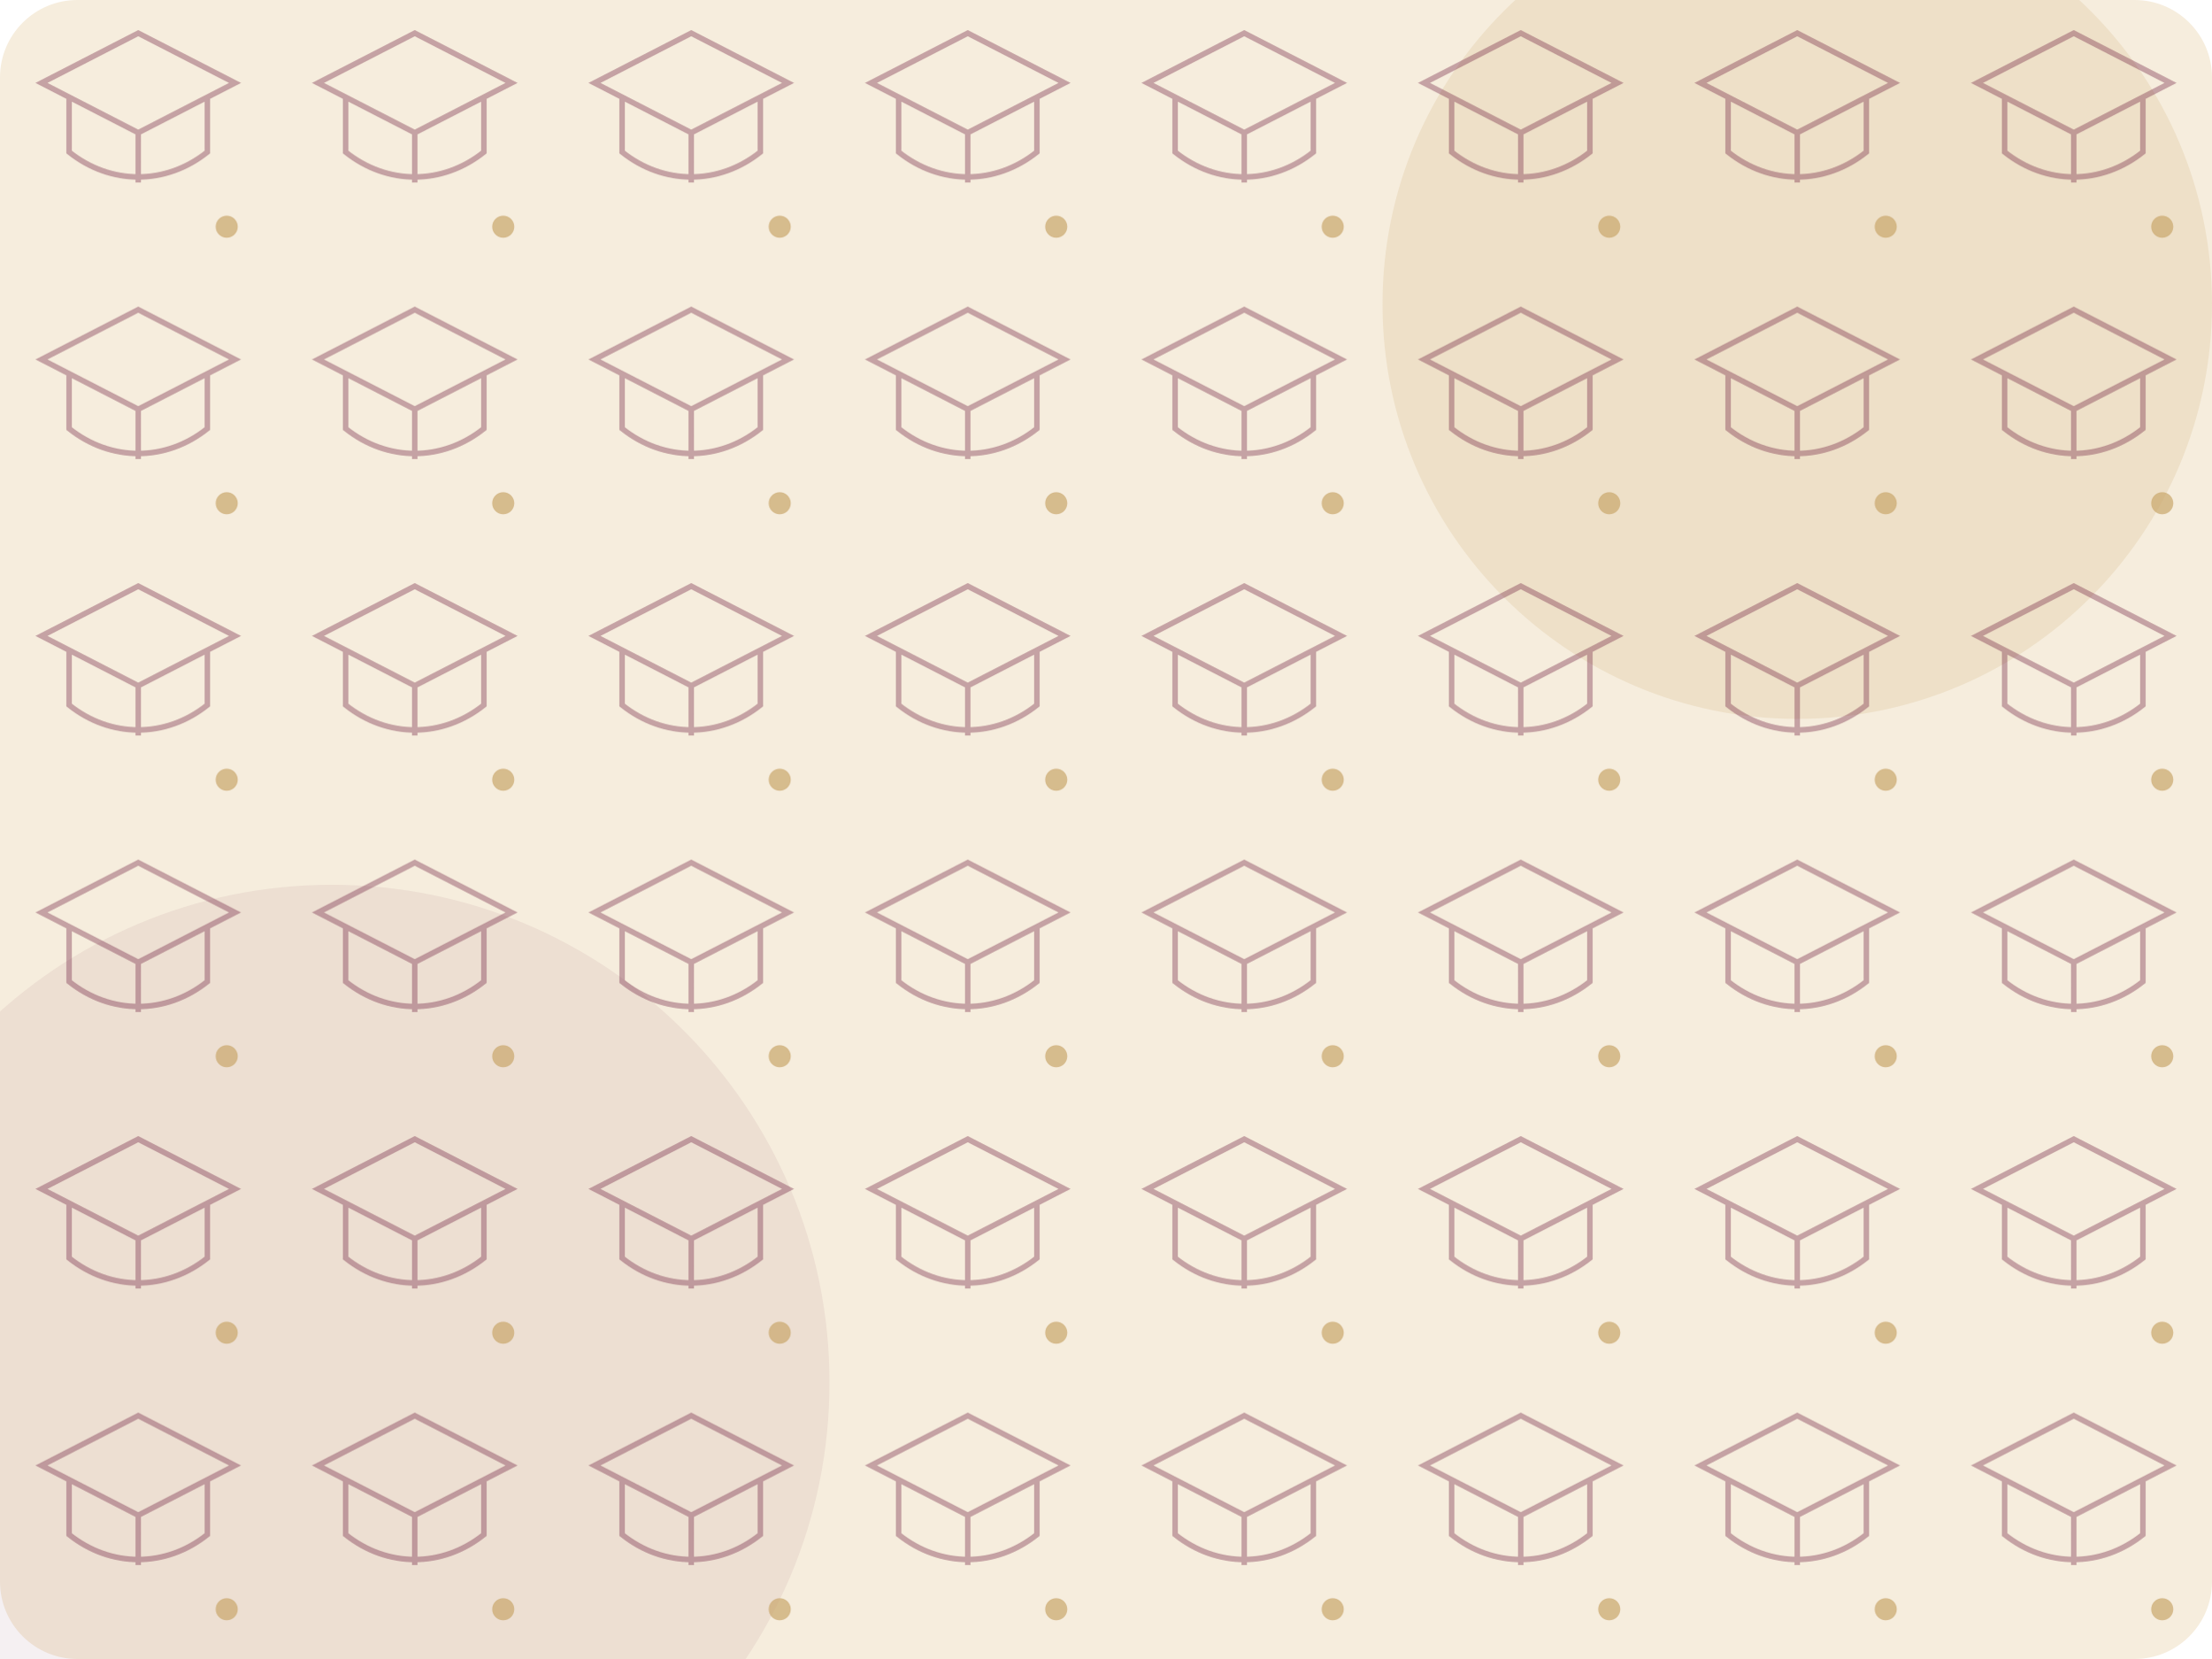
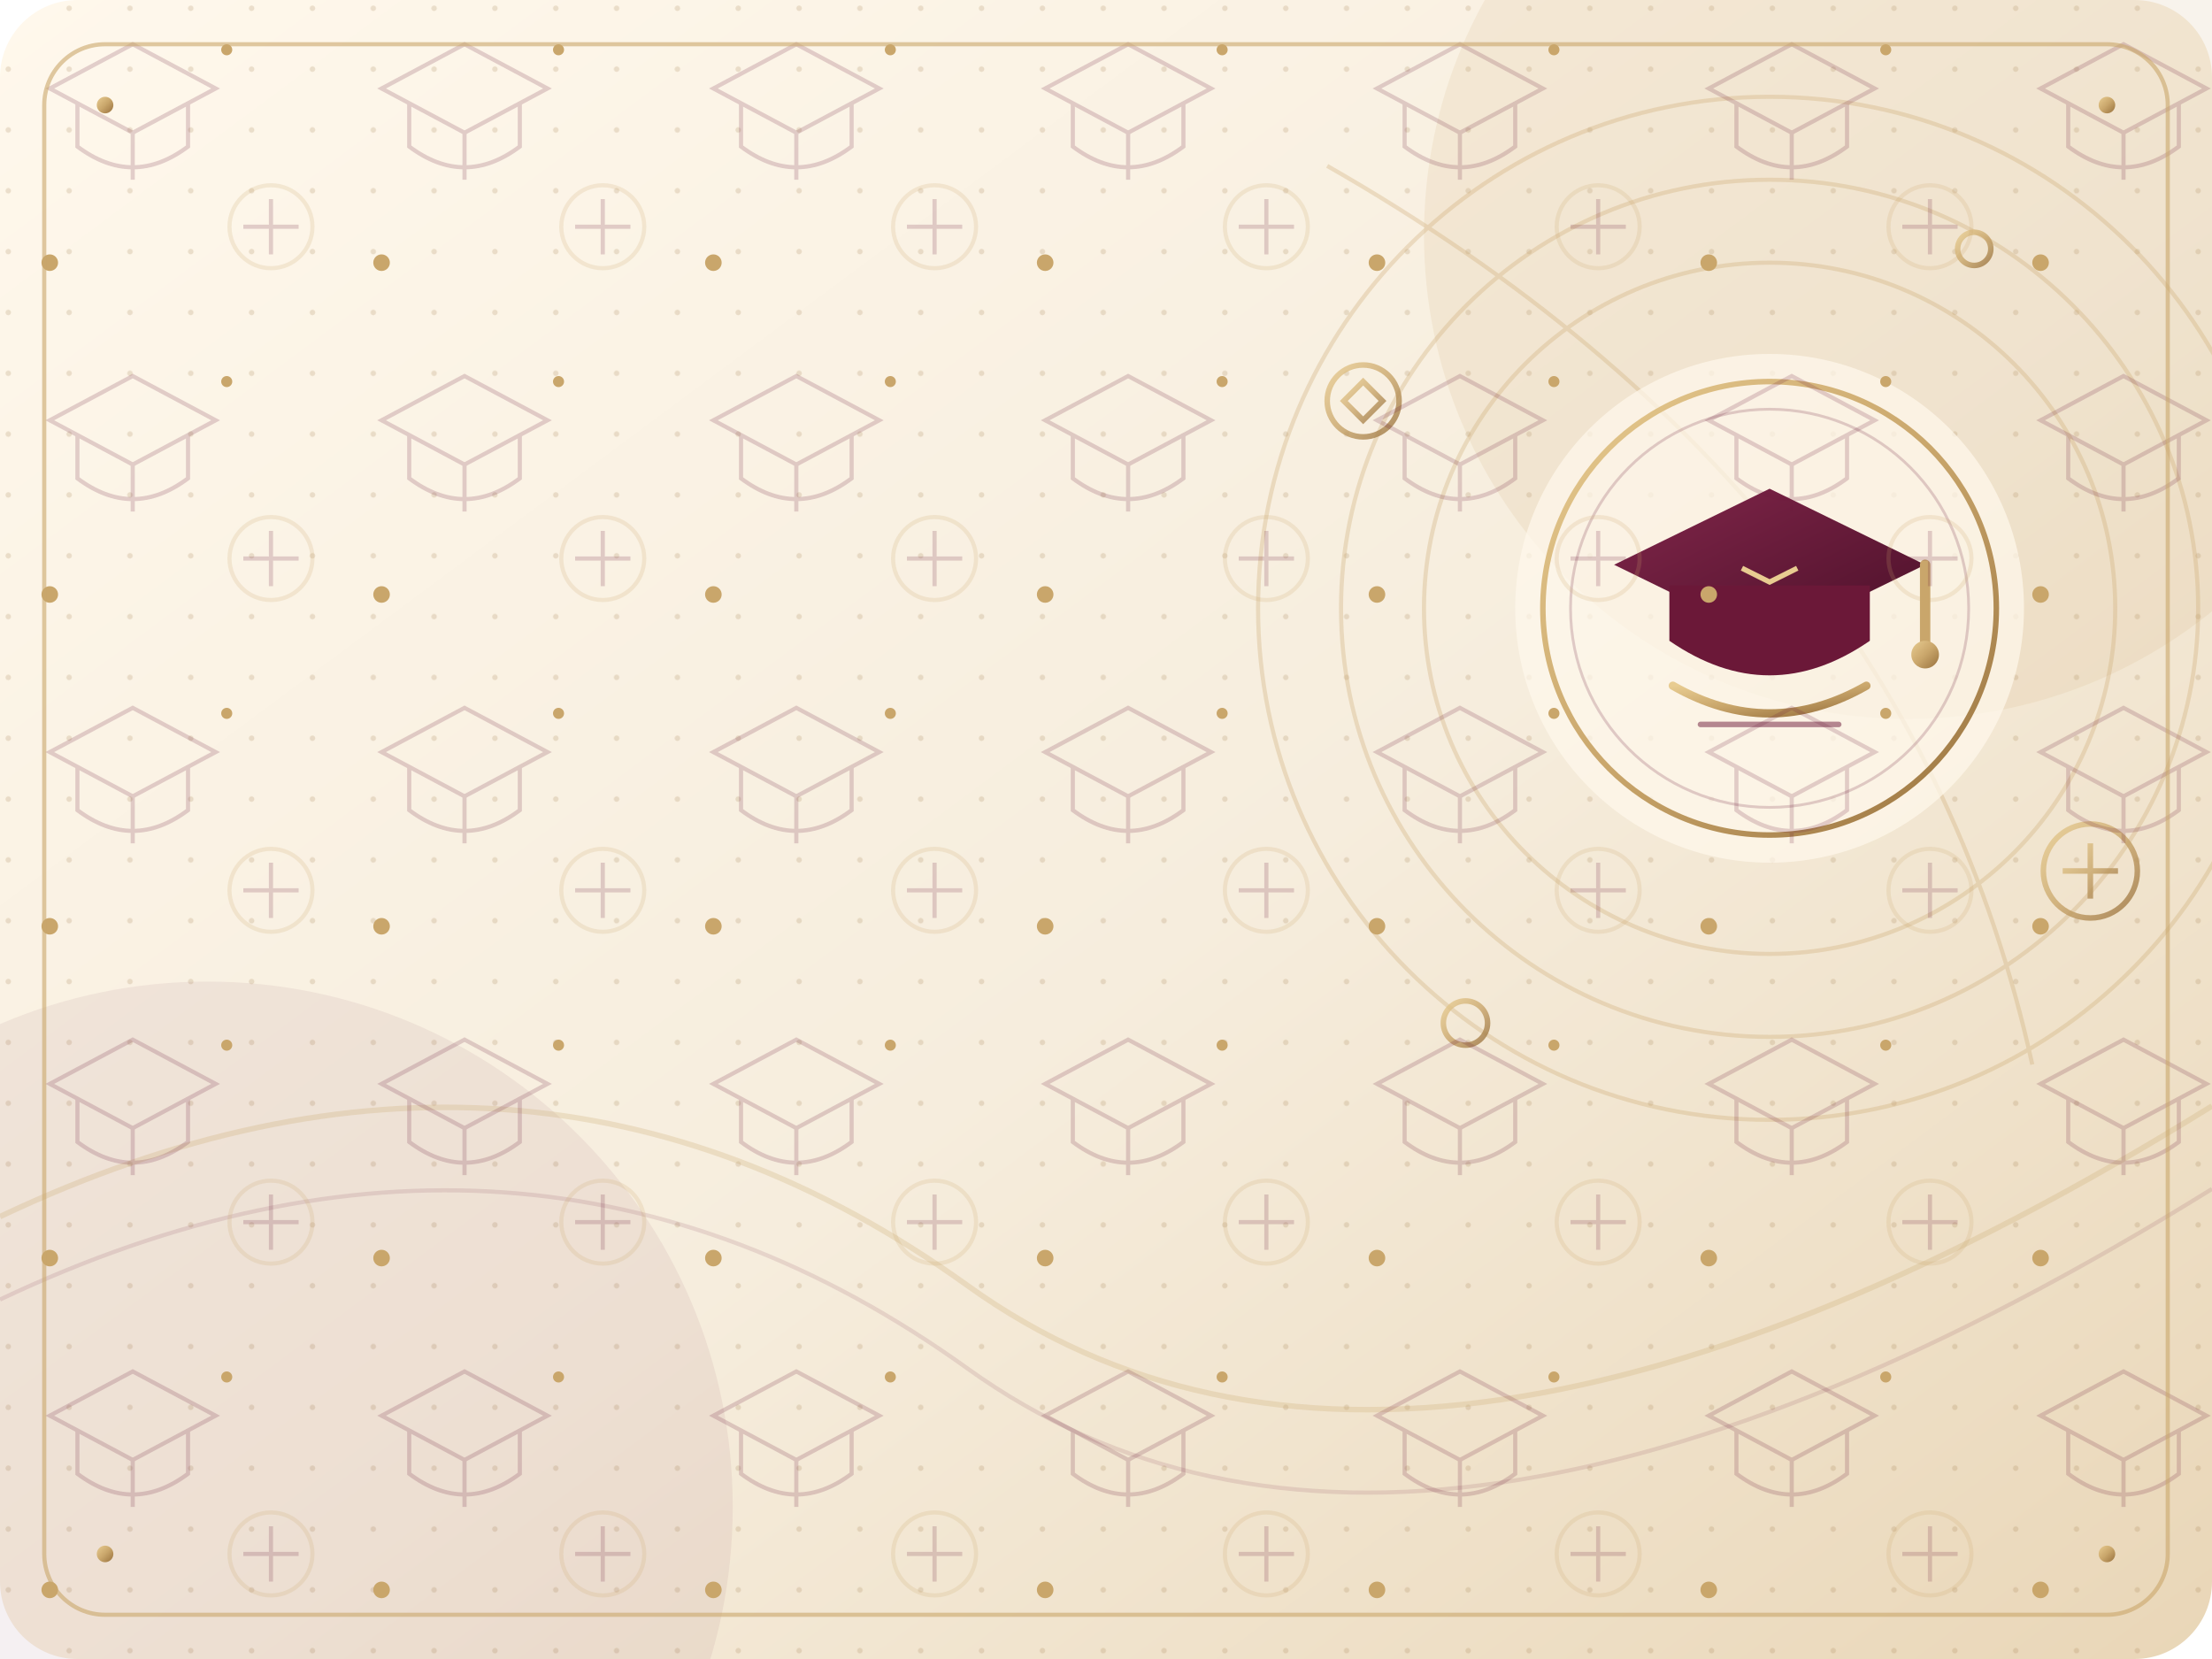
<svg xmlns="http://www.w3.org/2000/svg" width="800" height="600" viewBox="0 0 800 600" role="img" aria-labelledby="title desc">
-   <rect width="100%" height="100%" rx="28" fill="#F6EDDD" />
-   <circle cx="650" cy="110" r="150" fill="#C9A66B" opacity=".18" />
-   <circle cx="120" cy="500" r="180" fill="#6B1838" opacity=".07" />
  <defs>
-     <pattern id="p" width="100" height="100" patternUnits="userSpaceOnUse">
-       <path d="M15 30 50 12 85 30 50 48zM25 35v20c15 12 35 12 50 0V35M50 48v18" fill="none" stroke="#6B1838" stroke-width="2" opacity=".35" />
-       <circle cx="82" cy="82" r="4" fill="#C9A66B" opacity=".7" />
+     <linearGradient id="bg" x1="0" y1="0" x2="1" y2="1">
+       <stop offset="0%" stop-color="#FFF8EC" />
+       <stop offset="55%" stop-color="#F6EDDD" />
+       <stop offset="100%" stop-color="#E9D6B7" />
+     </linearGradient>
+     <linearGradient id="gold" x1="0" y1="0" x2="1" y2="1">
+       <stop offset="0%" stop-color="#E8CC91" />
+       <stop offset="50%" stop-color="#C9A66B" />
+       <stop offset="100%" stop-color="#98713D" />
+     </linearGradient>
+     <linearGradient id="burgundy" x1="0" y1="0" x2="1" y2="1">
+       <stop offset="0%" stop-color="#81264A" />
+       <stop offset="100%" stop-color="#4B1029" />
+     </linearGradient>
+     <pattern id="academicPattern" width="120" height="120" patternUnits="userSpaceOnUse">
+       <g fill="none" stroke="#6B1838" stroke-width="1.5" opacity=".19">
+         <path d="M18 32 L48 16 L78 32 L48 48 Z" />
+         <path d="M28 37 V53 Q48 68 68 53 V37" />
+         <path d="M48 48 V65" />
+         <path d="M88 82 H108 M98 72 V92" />
+         <circle cx="98" cy="82" r="15" stroke="#C9A66B" />
+       </g>
+       <circle cx="18" cy="95" r="3" fill="#C9A66B" />
+       <circle cx="82" cy="18" r="2" fill="#C9A66B" />
    </pattern>
+     <pattern id="microDots" width="22" height="22" patternUnits="userSpaceOnUse">
+       <circle cx="3" cy="3" r="1" fill="#98713D" opacity=".18" />
+     </pattern>
+     <g id="cap">
+       <path d="M0 -25 L45 -3 L0 19 L-45 -3 Z" fill="url(#burgundy)" />
+       <path d="M-29 3 V19 Q0 39 29 19 V3" fill="#6B1838" />
+       <path d="M45 -3 V20" stroke="#C9A66B" stroke-width="3" stroke-linecap="round" />
+       <circle cx="45" cy="23" r="4" fill="url(#gold)" />
+       <path d="M-8 -2 L0 2 L8 -2" fill="none" stroke="#E8CC91" stroke-width="1.5" />
+     </g>
  </defs>
-   <rect width="800" height="600" fill="url(#p)" />
+   <rect width="800" height="600" rx="28" fill="url(#bg)" />
+   <rect width="800" height="600" rx="28" fill="url(#microDots)" />
+   <circle cx="690" cy="85" r="175" fill="#C9A66B" opacity=".13" />
+   <circle cx="75" cy="545" r="190" fill="#6B1838" opacity=".07" />
+   <path d="M0 440 Q190 350 350 465 T800 400" fill="none" stroke="#C9A66B" stroke-width="2" opacity=".25" />
+   <path d="M0 470 Q190 380 350 495 T800 430" fill="none" stroke="#6B1838" stroke-width="1.5" opacity=".12" />
+   <g fill="none" stroke="#C9A66B" stroke-width="1.5" opacity=".3">
+     <circle cx="640" cy="220" r="125" />
+     <circle cx="640" cy="220" r="155" />
+     <circle cx="640" cy="220" r="185" />
+     <path d="M480 60 Q690 180 735 385" />
+   </g>
+   <g transform="translate(640 220)">
+     <circle r="92" fill="#FFF8EC" opacity=".72" />
+     <circle r="82" fill="none" stroke="url(#gold)" stroke-width="2" />
+     <circle r="72" fill="none" stroke="#6B1838" stroke-width="1" opacity=".2" />
+     <use href="#cap" transform="translate(0 -12) scale(1.25)" />
+     <path d="M-35 28 Q0 48 35 28" fill="none" stroke="url(#gold)" stroke-width="3" stroke-linecap="round" />
+     <path d="M-25 42 H25" stroke="#6B1838" stroke-width="2" opacity=".5" stroke-linecap="round" />
+   </g>
+   <g fill="none" stroke="url(#gold)" stroke-width="2" opacity=".8">
+     <circle cx="493" cy="145" r="13" />
+     <path d="M486 145 L493 138 L500 145 L493 152 Z" />
+     <circle cx="756" cy="315" r="17" />
+     <path d="M746 315 H766 M756 305 V325" />
+     <circle cx="530" cy="370" r="8" />
+     <circle cx="714" cy="90" r="6" />
+   </g>
+   <rect width="800" height="600" rx="28" fill="url(#academicPattern)" />
+   <rect x="16" y="16" width="768" height="568" rx="22" fill="none" stroke="#C9A66B" stroke-width="1.5" opacity=".6" />
+   <g fill="url(#gold)">
+     <circle cx="38" cy="38" r="3" />
+     <circle cx="762" cy="38" r="3" />
+     <circle cx="38" cy="562" r="3" />
+     <circle cx="762" cy="562" r="3" />
+   </g>
</svg>
